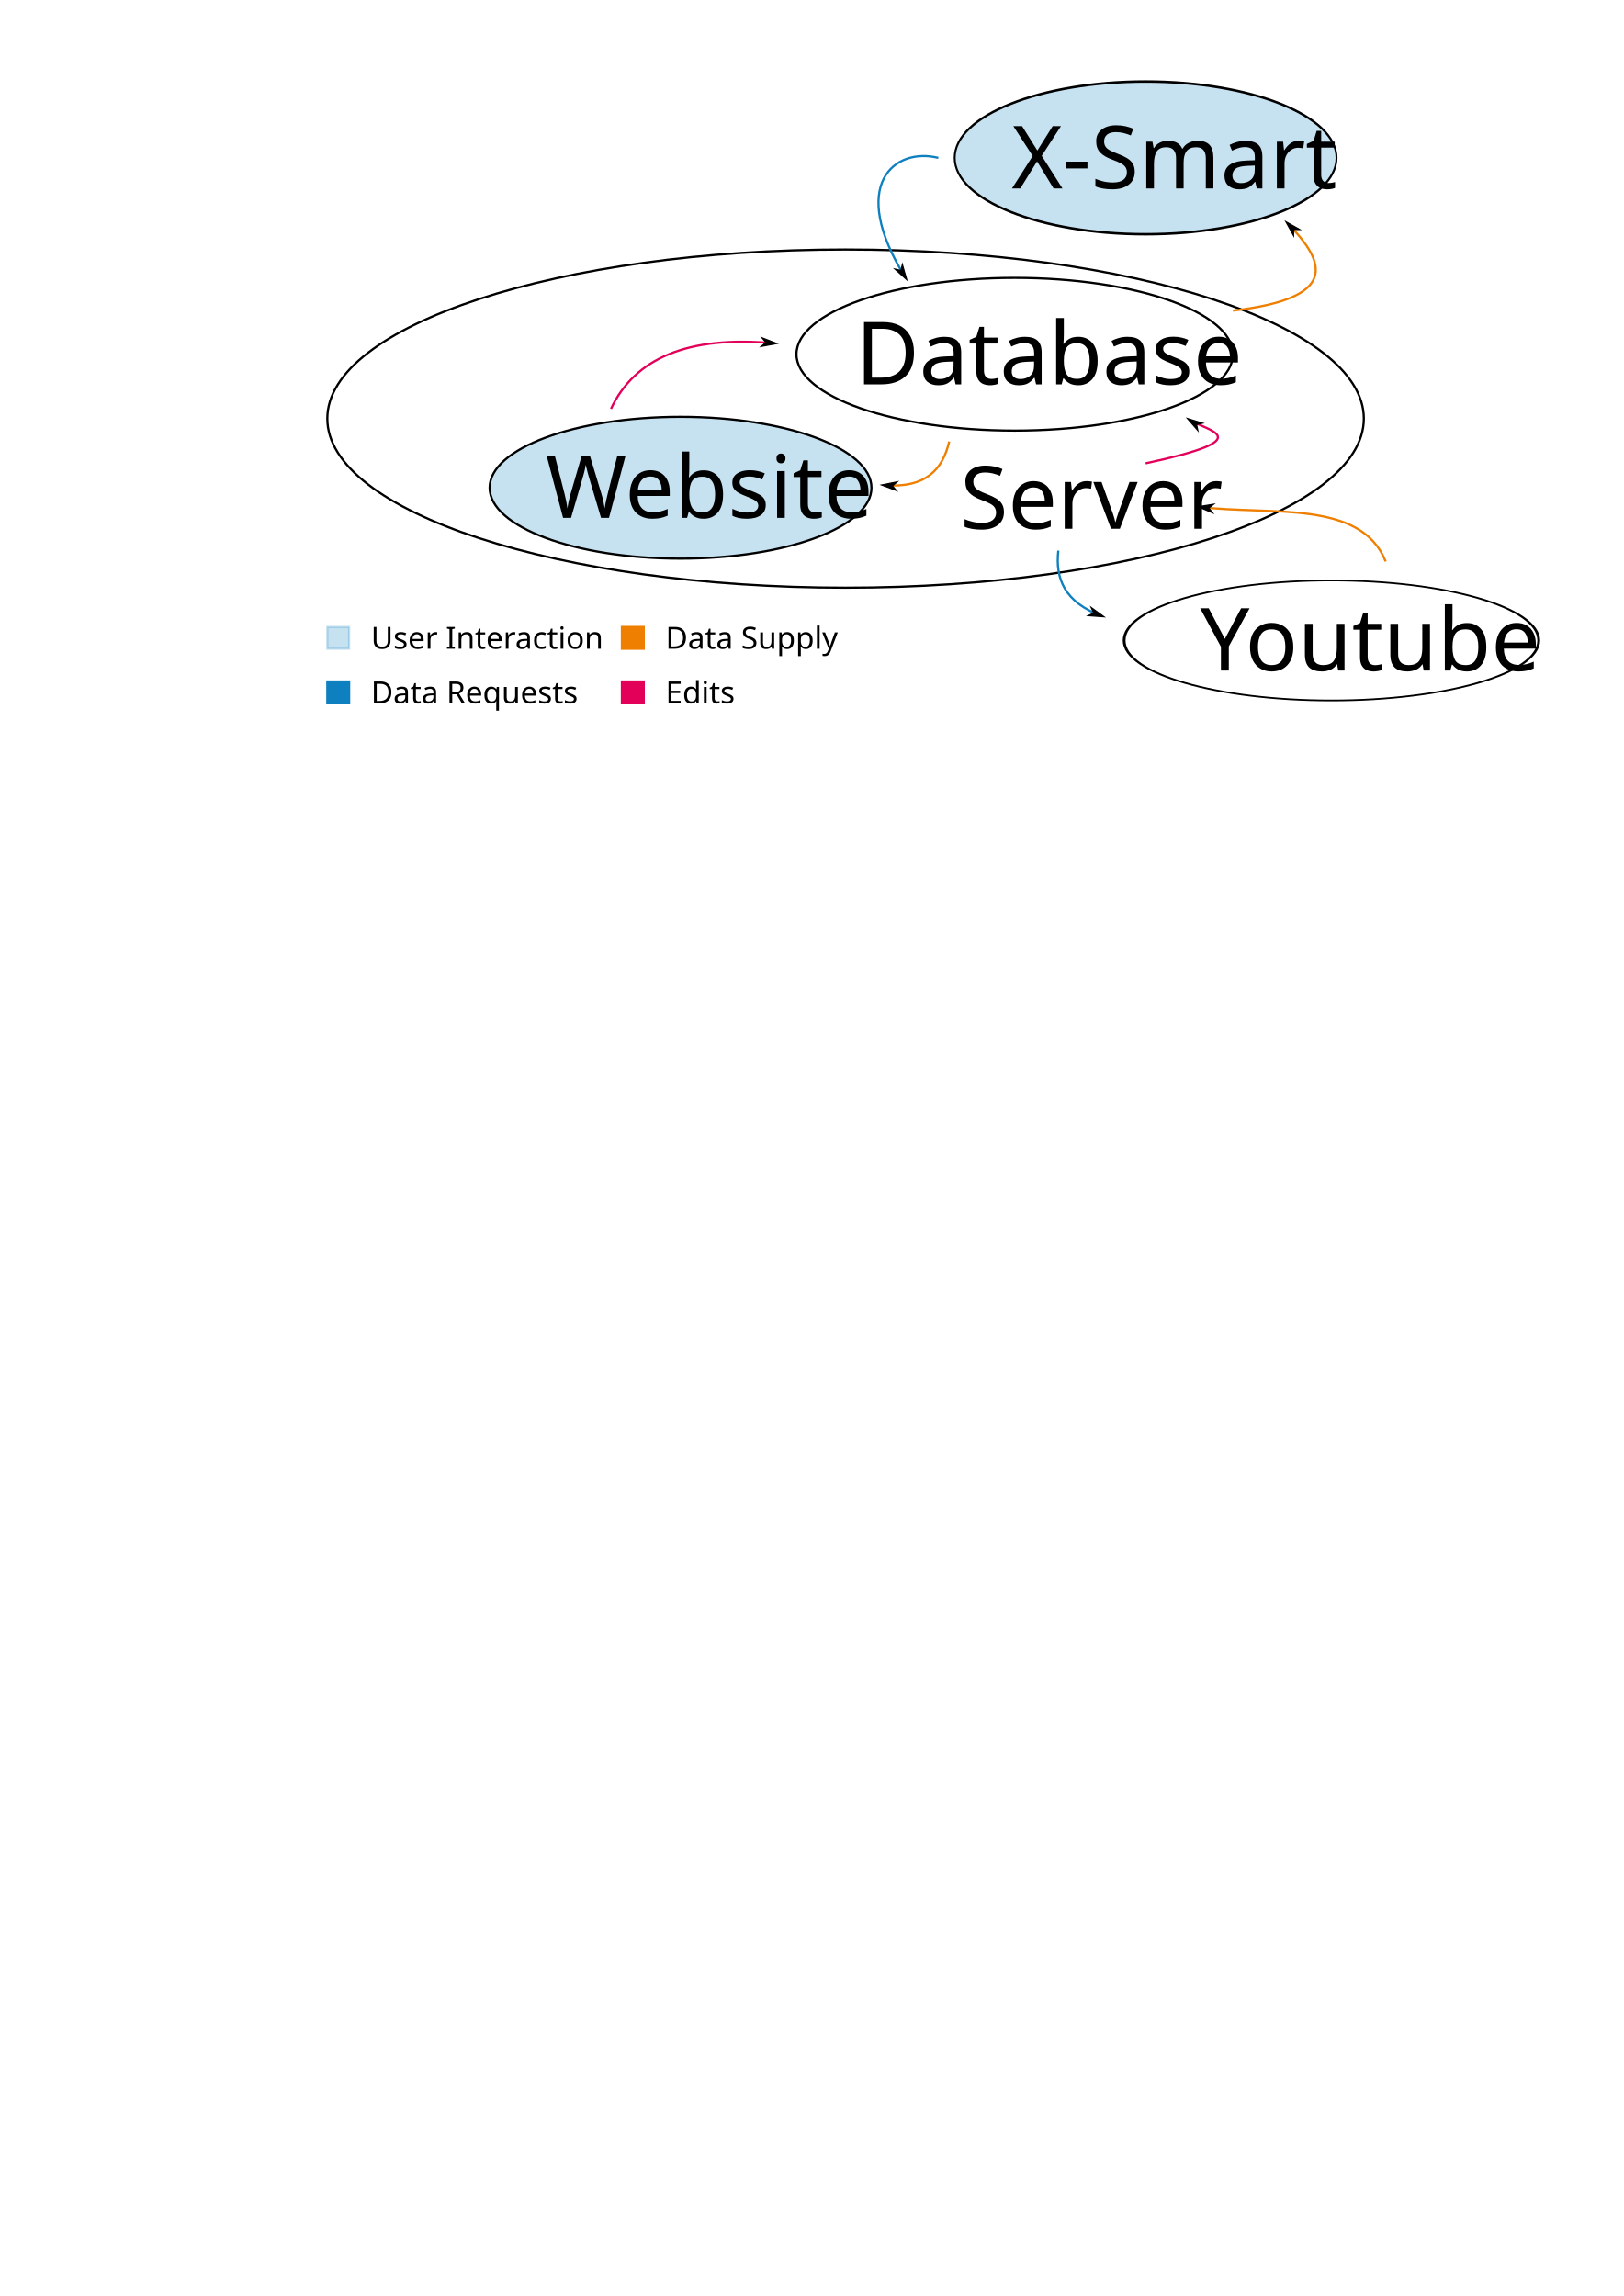
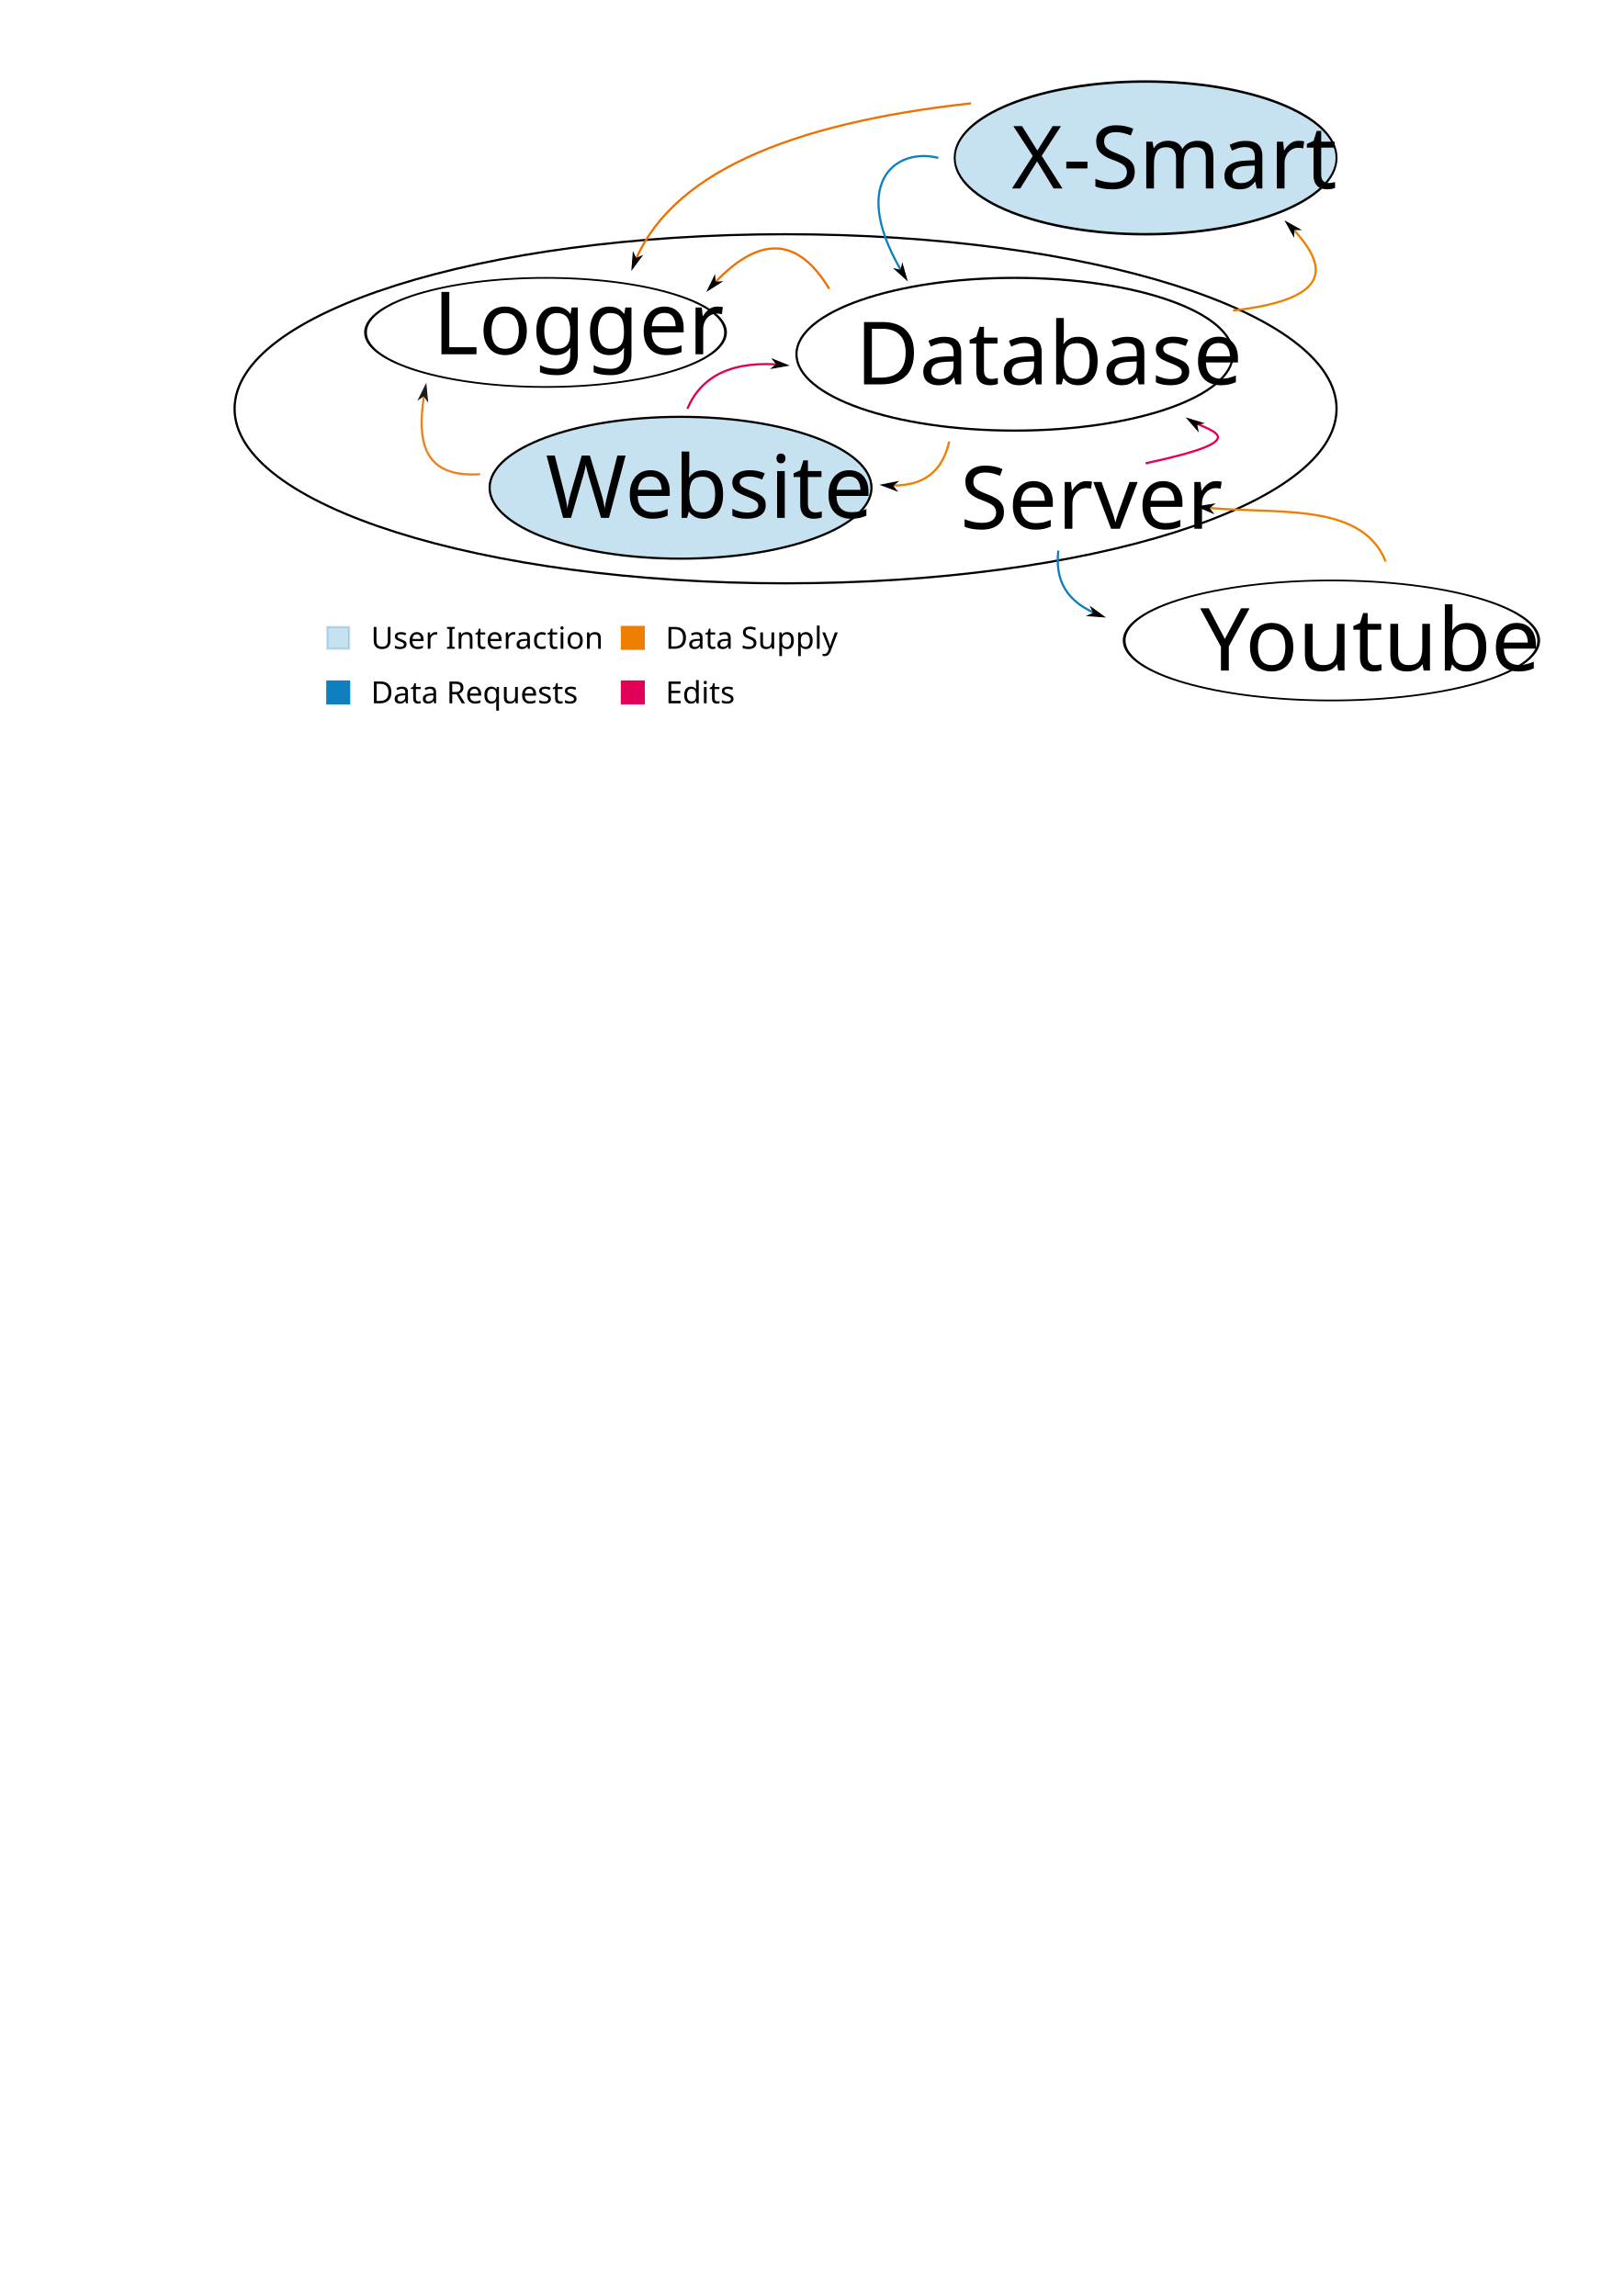
<svg xmlns="http://www.w3.org/2000/svg" width="744.094" height="1052.362" id="svg2" version="1.1">
  <defs id="defs4">
    <marker orient="auto" refY="0.0" refX="0.0" id="Arrow1Mend" style="overflow:visible;">
      <path id="path3802" d="M 0.0,0.0 L 5.0,-5.0 L -12.5,0.0 L 5.0,5.0 L 0.0,0.0 z " style="fill-rule:evenodd;stroke:#000000;stroke-width:1.0pt;" transform="scale(0.4) rotate(180) translate(10,0)" />
    </marker>
  </defs>
  <g id="layer1">
    <path style="fill:#0f80bf;stroke:#000000;stroke-width:0.886;stroke-miterlimit:4;stroke-opacity:1;stroke-dasharray:none;stroke-dashoffset:0;fill-opacity:0.235" id="path2993" d="m 440,79.862 a 87.5,27.5 0 1 1 -175,0 87.5,27.5 0 1 1 175,0 z" transform="matrix(1,0,0,1.272727,172.5,-29.2806)" />
    <path style="fill:#0f80bf;stroke:#000000;stroke-width:1;stroke-miterlimit:4;stroke-opacity:1;stroke-dasharray:none;stroke-dashoffset:0;fill-opacity:0.235" id="path3773" d="m 410,239.862 a 87.5,32.5 0 1 1 -175,0 87.5,32.5 0 1 1 175,0 z" transform="translate(-10.625,-16.30859)" />
    <text xml:space="preserve" style="font-size:40px;font-style:normal;font-variant:normal;font-weight:normal;font-stretch:normal;line-height:125%;letter-spacing:0px;word-spacing:0px;fill:#000000;fill-opacity:1;stroke:none;font-family:Abel;-inkscape-font-specification:Abel" x="463.623" y="86.366" id="text2989">
      <tspan id="tspan2991" x="463.623" y="86.366">X-Smart</tspan>
    </text>
    <text xml:space="preserve" style="font-size:40px;font-style:normal;font-variant:normal;font-weight:normal;font-stretch:normal;line-height:125%;letter-spacing:0px;word-spacing:0px;fill:#000000;fill-opacity:1;stroke:none;font-family:Abel;-inkscape-font-specification:Abel" x="392.08" y="176.171" id="text3763">
      <tspan id="tspan3765" x="392.08" y="176.171">Database</tspan>
    </text>
    <path style="fill:none;stroke:#000000;stroke-width:1;stroke-miterlimit:4;stroke-opacity:1;stroke-dasharray:none;stroke-dashoffset:0" id="path3767" d="m 565,162.362 a 100,35 0 1 1 -200,0 100,35 0 1 1 200,0 z" />
    <text xml:space="preserve" style="font-size:40px;font-style:normal;font-variant:normal;font-weight:normal;font-stretch:normal;line-height:125%;letter-spacing:0px;word-spacing:0px;fill:#000000;fill-opacity:1;stroke:none;font-family:Abel;-inkscape-font-specification:Abel" x="250" y="237.362" id="text3769">
      <tspan id="tspan3771" x="250" y="237.362">Website</tspan>
    </text>
    <text xml:space="preserve" style="font-size:40px;font-style:normal;font-variant:normal;font-weight:normal;font-stretch:normal;line-height:125%;letter-spacing:0px;word-spacing:0px;fill:#000000;fill-opacity:1;stroke:none;font-family:Abel;-inkscape-font-specification:Abel" x="440" y="242.362" id="text3775">
      <tspan id="tspan3777" x="440" y="242.362">Server</tspan>
    </text>
-     <path style="fill:none;stroke:#000000;stroke-width:1;stroke-miterlimit:4;stroke-opacity:1;stroke-dasharray:none;stroke-dashoffset:0" id="path3779" d="m 625,209.862 a 237.5,77.5 0 1 1 -475,0 237.5,77.5 0 1 1 475,0 z" transform="translate(0,-18)" />
+     <path style="fill:none;stroke:#000000;stroke-width:0.955;stroke-miterlimit:4;stroke-opacity:1;stroke-dasharray:none;stroke-dashoffset:0" id="path3779" d="m 625,209.862 a 237.5,77.5 0 1 1 -475,0 237.5,77.5 0 1 1 475,0 z" transform="matrix(1.063158,0,0,1.032258,-51.97369,-29.26975)" />
    <text xml:space="preserve" style="font-size:40px;font-style:normal;font-variant:normal;font-weight:normal;font-stretch:normal;line-height:125%;letter-spacing:0px;word-spacing:0px;fill:#000000;fill-opacity:1;stroke:none;font-family:Abel;-inkscape-font-specification:Abel" x="550" y="307.362" id="text3781">
      <tspan id="tspan3783" x="550" y="307.362">Youtube</tspan>
    </text>
    <path style="fill:none;stroke:#000000;stroke-width:1.279;stroke-miterlimit:4;stroke-opacity:1;stroke-dasharray:none;stroke-dashoffset:0" id="path3785" d="m 710,312.362 a 95,45 0 1 1 -190,0 95,45 0 1 1 190,0 z" transform="matrix(1,0,0,0.6111111,-4.84375,102.6656)" />
-     <path style="fill:none;stroke:#e20059;stroke-width:1px;stroke-linecap:butt;stroke-linejoin:miter;stroke-opacity:1;marker-end:url(#Arrow1Mend)" d="m 280,187.362 c 10.8,-22.909 34.873,-33.752 75,-30" id="path3787" />
+     <path style="fill:none;stroke:#e20059;stroke-width:1;stroke-linecap:butt;stroke-linejoin:miter;stroke-opacity:1;marker-end:url(#Arrow1Mend);stroke-miterlimit:4;stroke-dasharray:none" d="m 315,187.362 c 6.48,-15.273 20.924,-22.501 45,-20" id="path3787" />
    <path style="fill:none;stroke:#ee7f00;stroke-width:1px;stroke-linecap:butt;stroke-linejoin:miter;stroke-opacity:1;marker-end:url(#Arrow1Mend)" d="m 435,202.362 c -3.028,13.057 -11.025,21.56 -30,20" id="path4233" />
    <path style="fill:none;stroke:#0f80bf;stroke-width:1px;stroke-linecap:butt;stroke-linejoin:miter;stroke-opacity:1;marker-end:url(#Arrow1Mend)" d="m 430,72.362 c -20,-5 -41.695,12.128 -15,55" id="path4417" />
    <path style="fill:none;stroke:#ee7f00;stroke-width:1px;stroke-linecap:butt;stroke-linejoin:miter;stroke-opacity:1;marker-end:url(#Arrow1Mend)" d="m 565,142.362 c 47.536,-5.493 43.645,-21.271 25,-40" id="path4969" />
    <path style="fill:none;stroke:#0f80bf;stroke-width:1px;stroke-linecap:butt;stroke-linejoin:miter;stroke-opacity:1;marker-end:url(#Arrow1Mend)" d="m 485,252.362 c -1.467,12.905 2.863,23.74 20,30" id="path5153" />
    <path style="fill:none;stroke:#ee7f00;stroke-width:1px;stroke-linecap:butt;stroke-linejoin:miter;stroke-opacity:1;marker-end:url(#Arrow1Mend)" d="m 635,257.362 c -11.246,-28.436 -52.91,-21.087 -85,-25" id="path5337" />
    <path style="fill:none;stroke:#e20059;stroke-width:1px;stroke-linecap:butt;stroke-linejoin:miter;stroke-opacity:1;marker-end:url(#Arrow1Mend)" d="m 525,212.362 c 53.653,-11.461 27.923,-14.822 20,-20" id="path5525" />
    <rect style="fill:#0f80bf;fill-opacity:0.235;fill-rule:nonzero;stroke:#0f80bf;stroke-width:1;stroke-miterlimit:4;stroke-opacity:0.235;stroke-dasharray:none;stroke-dashoffset:0" id="rect5713" width="10" height="10" x="150" y="287.362" />
    <text xml:space="preserve" style="font-size:14px;font-style:normal;font-variant:normal;font-weight:normal;font-stretch:normal;line-height:125%;letter-spacing:0px;word-spacing:0px;fill:#000000;fill-opacity:1;stroke:none;font-family:Abel;-inkscape-font-specification:Abel" x="170" y="297.362" id="text5715">
      <tspan id="tspan5717" x="170" y="297.362">User Interaction</tspan>
    </text>
    <rect style="fill:#0f80bf;fill-opacity:1;fill-rule:nonzero;stroke:#0f80bf;stroke-width:1;stroke-miterlimit:4;stroke-opacity:1;stroke-dasharray:none;stroke-dashoffset:0" id="rect5719" width="10" height="10" x="150" y="312.362" />
    <text xml:space="preserve" style="font-size:14px;font-style:normal;font-variant:normal;font-weight:normal;font-stretch:normal;line-height:125%;letter-spacing:0px;word-spacing:0px;fill:#000000;fill-opacity:1;stroke:none;font-family:Abel;-inkscape-font-specification:Abel" x="170" y="322.362" id="text5721">
      <tspan id="tspan5723" x="170" y="322.362">Data Requests</tspan>
    </text>
    <rect style="fill:#ee7f00;fill-opacity:1;fill-rule:nonzero;stroke:#ee7f00;stroke-width:1;stroke-miterlimit:4;stroke-opacity:1;stroke-dasharray:none;stroke-dashoffset:0" id="rect5725" width="10" height="10" x="285" y="287.362" />
    <text xml:space="preserve" style="font-size:14px;font-style:normal;font-variant:normal;font-weight:normal;font-stretch:normal;line-height:125%;letter-spacing:0px;word-spacing:0px;fill:#000000;fill-opacity:1;stroke:none;font-family:Abel;-inkscape-font-specification:Abel" x="305" y="297.362" id="text5727">
      <tspan id="tspan5729" x="305" y="297.362">Data Supply</tspan>
    </text>
    <rect style="fill:#e20059;fill-opacity:1;fill-rule:nonzero;stroke:#e20059;stroke-width:1;stroke-miterlimit:4;stroke-opacity:1;stroke-dasharray:none;stroke-dashoffset:0" id="rect5731" width="10" height="10" x="285" y="312.362" />
    <text xml:space="preserve" style="font-size:14px;font-style:normal;font-variant:normal;font-weight:normal;font-stretch:normal;line-height:125%;letter-spacing:0px;word-spacing:0px;fill:#000000;fill-opacity:1;stroke:none;font-family:Abel;-inkscape-font-specification:Abel" x="305" y="322.362" id="text5733">
      <tspan id="tspan5735" x="305" y="322.362">Edits</tspan>
    </text>
+     <text xml:space="preserve" style="font-size:40px;font-style:normal;font-variant:normal;font-weight:normal;font-stretch:normal;line-height:125%;letter-spacing:0px;word-spacing:0px;fill:#000000;fill-opacity:1;stroke:none;font-family:Abel;-inkscape-font-specification:Abel" x="198.418" y="162.362" id="text3027">
+       <tspan id="tspan3029" x="198.418" y="162.362">Logger</tspan>
+     </text>
+     <path style="fill:none;stroke:#000000;stroke-width:1.265;stroke-miterlimit:4;stroke-opacity:1;stroke-dasharray:none;stroke-dashoffset:0" id="path3031" d="m 345,182.362 a 82.5,40 0 1 1 -165,0 82.5,40 0 1 1 165,0 z" transform="matrix(1,0,0,0.625,-12.5,38.38582)" />
+     <path style="fill:none;stroke:#ee7000;stroke-width:1px;stroke-linecap:butt;stroke-linejoin:miter;stroke-opacity:1;marker-start:none;marker-mid:none;marker-end:url(#Arrow1Mend)" d="M 445,47.362 C 361.184,56.603 305.857,79.808 290,122.362" id="path3815" />
+     <path style="opacity:0.89;fill:none;stroke:#ee7000;stroke-width:1px;stroke-linecap:butt;stroke-linejoin:miter;stroke-opacity:1;marker-end:url(#Arrow1Mend)" d="m 220,217.362 c -27.424,1.78 -29.291,-16.672 -25,-40" id="path4727" />
+     <path style="fill:none;stroke:#ee7000;stroke-width:1px;stroke-linecap:butt;stroke-linejoin:miter;stroke-opacity:1;marker-start:none;marker-end:url(#Arrow1Mend)" d="m 380,132.362 c -13.957,-23.131 -31.717,-26.163 -55,0" id="path4911" />
  </g>
</svg>
